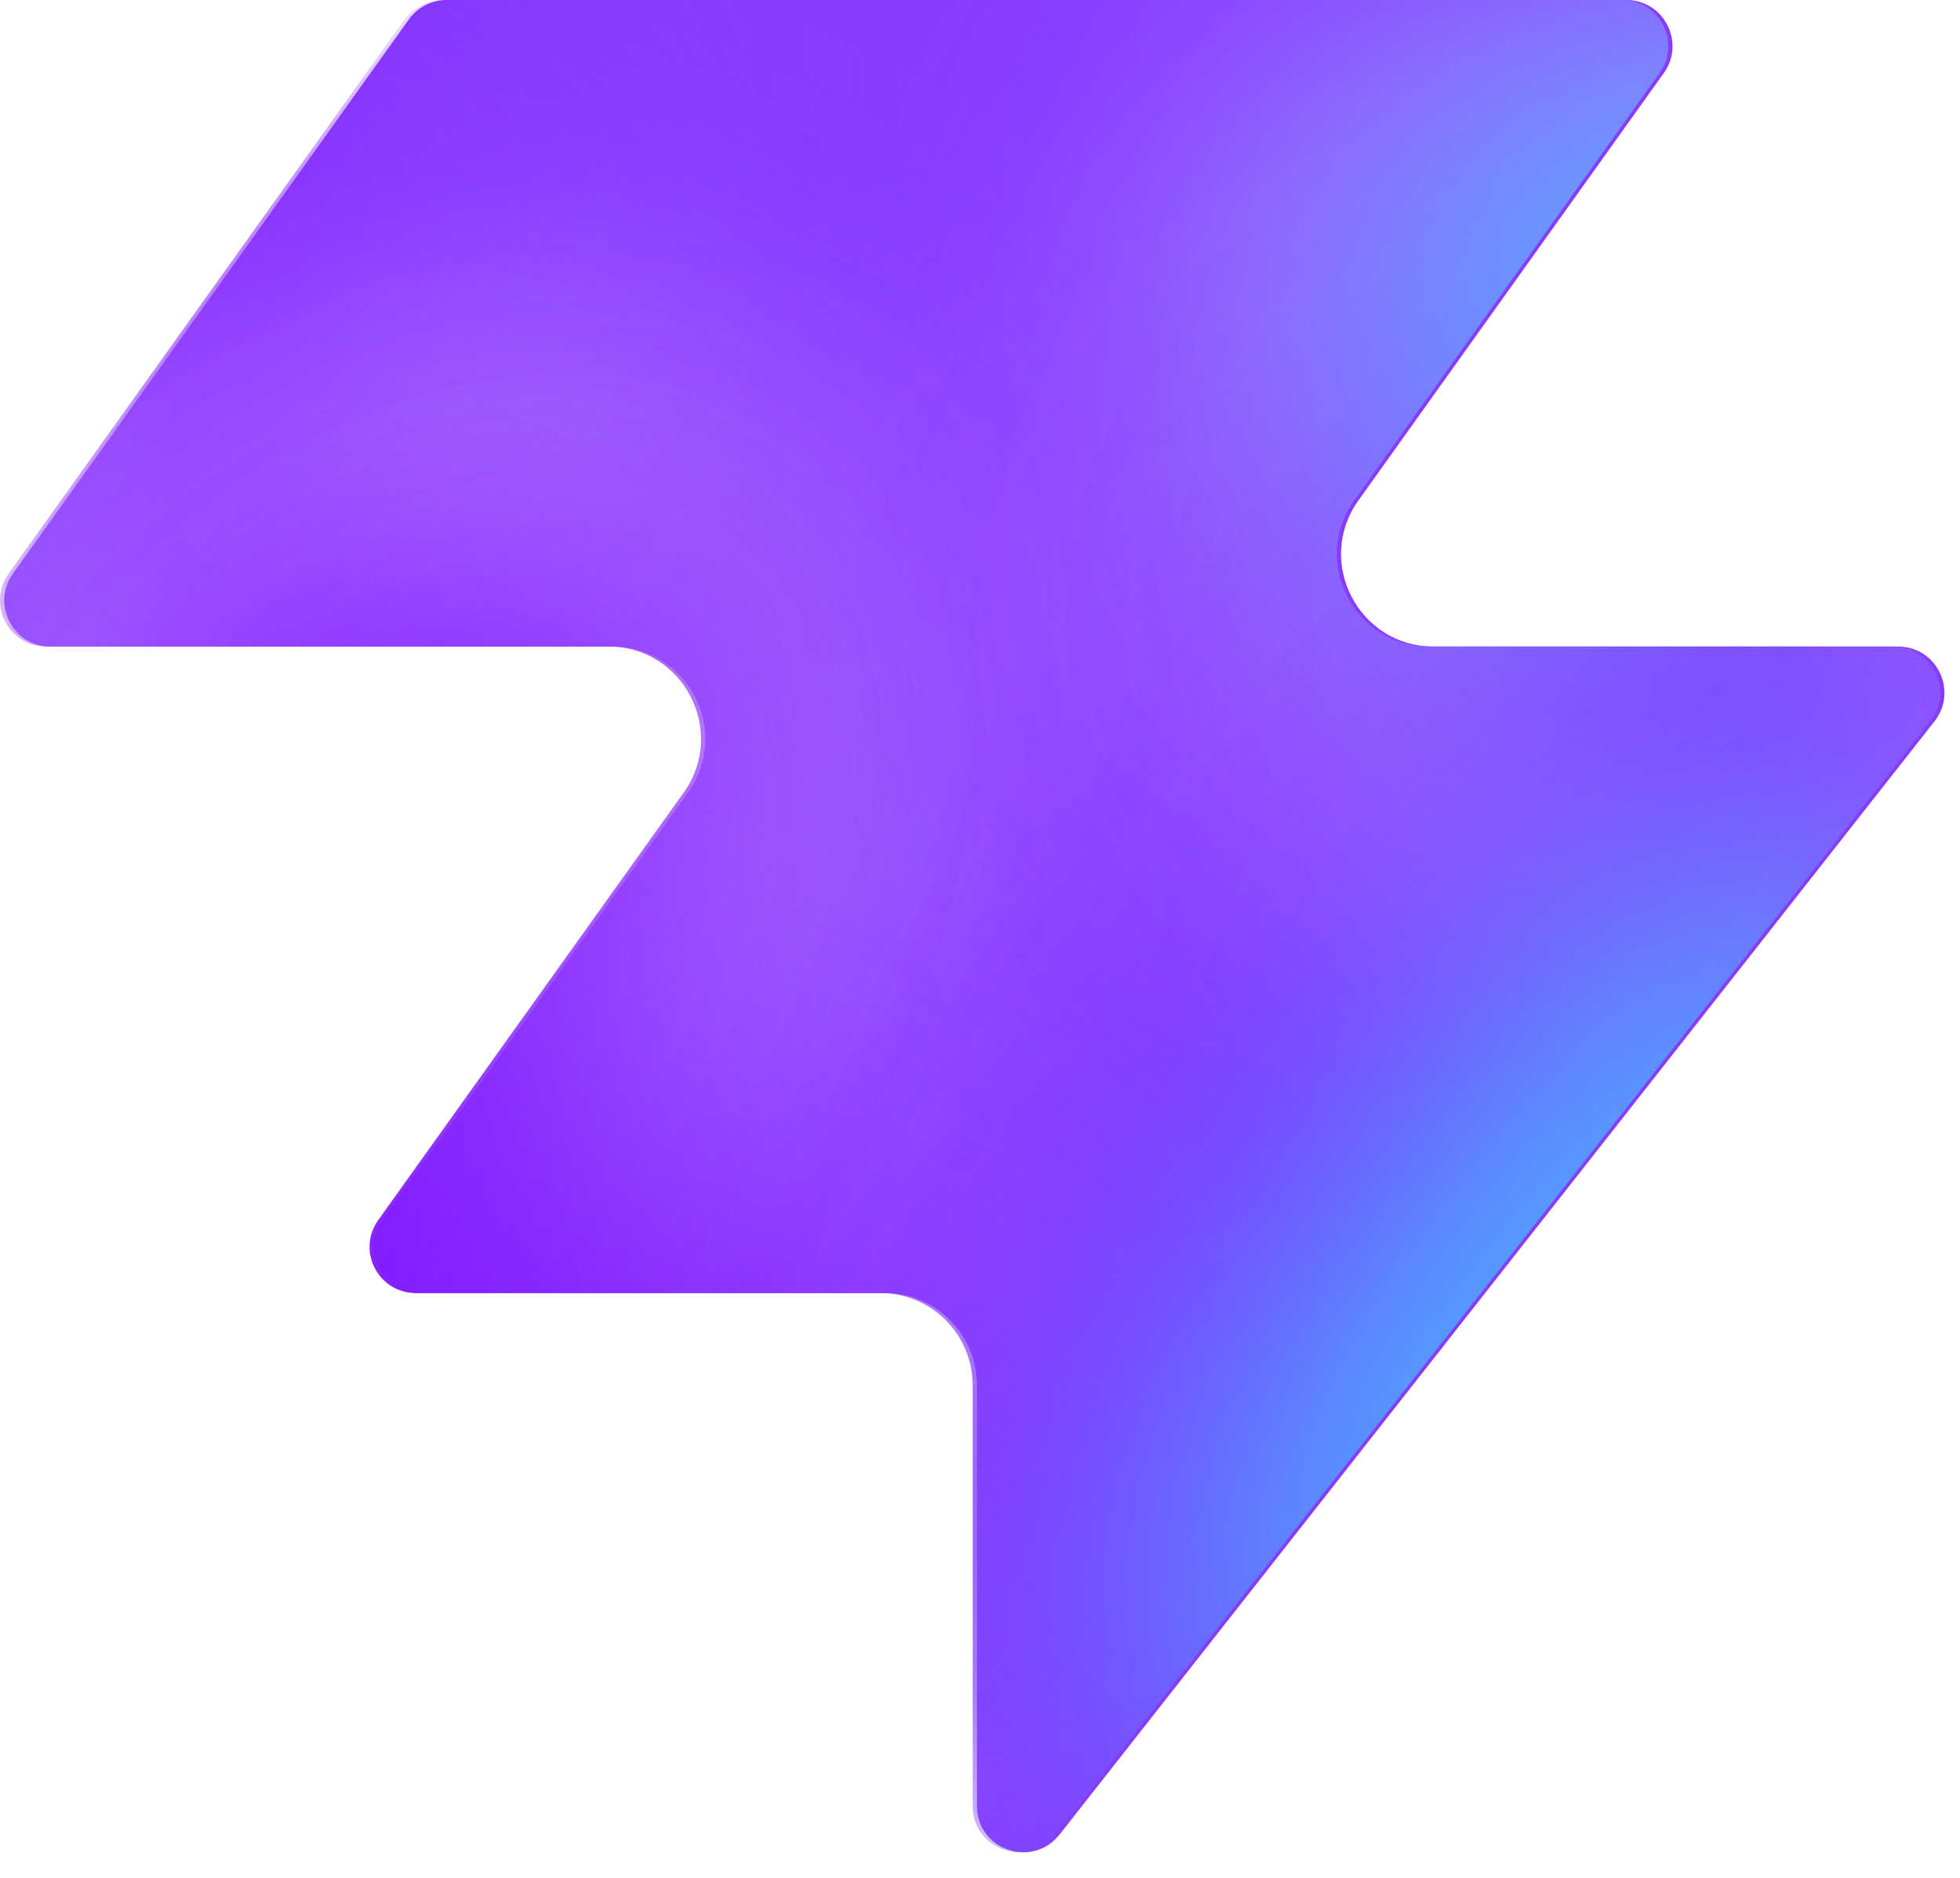
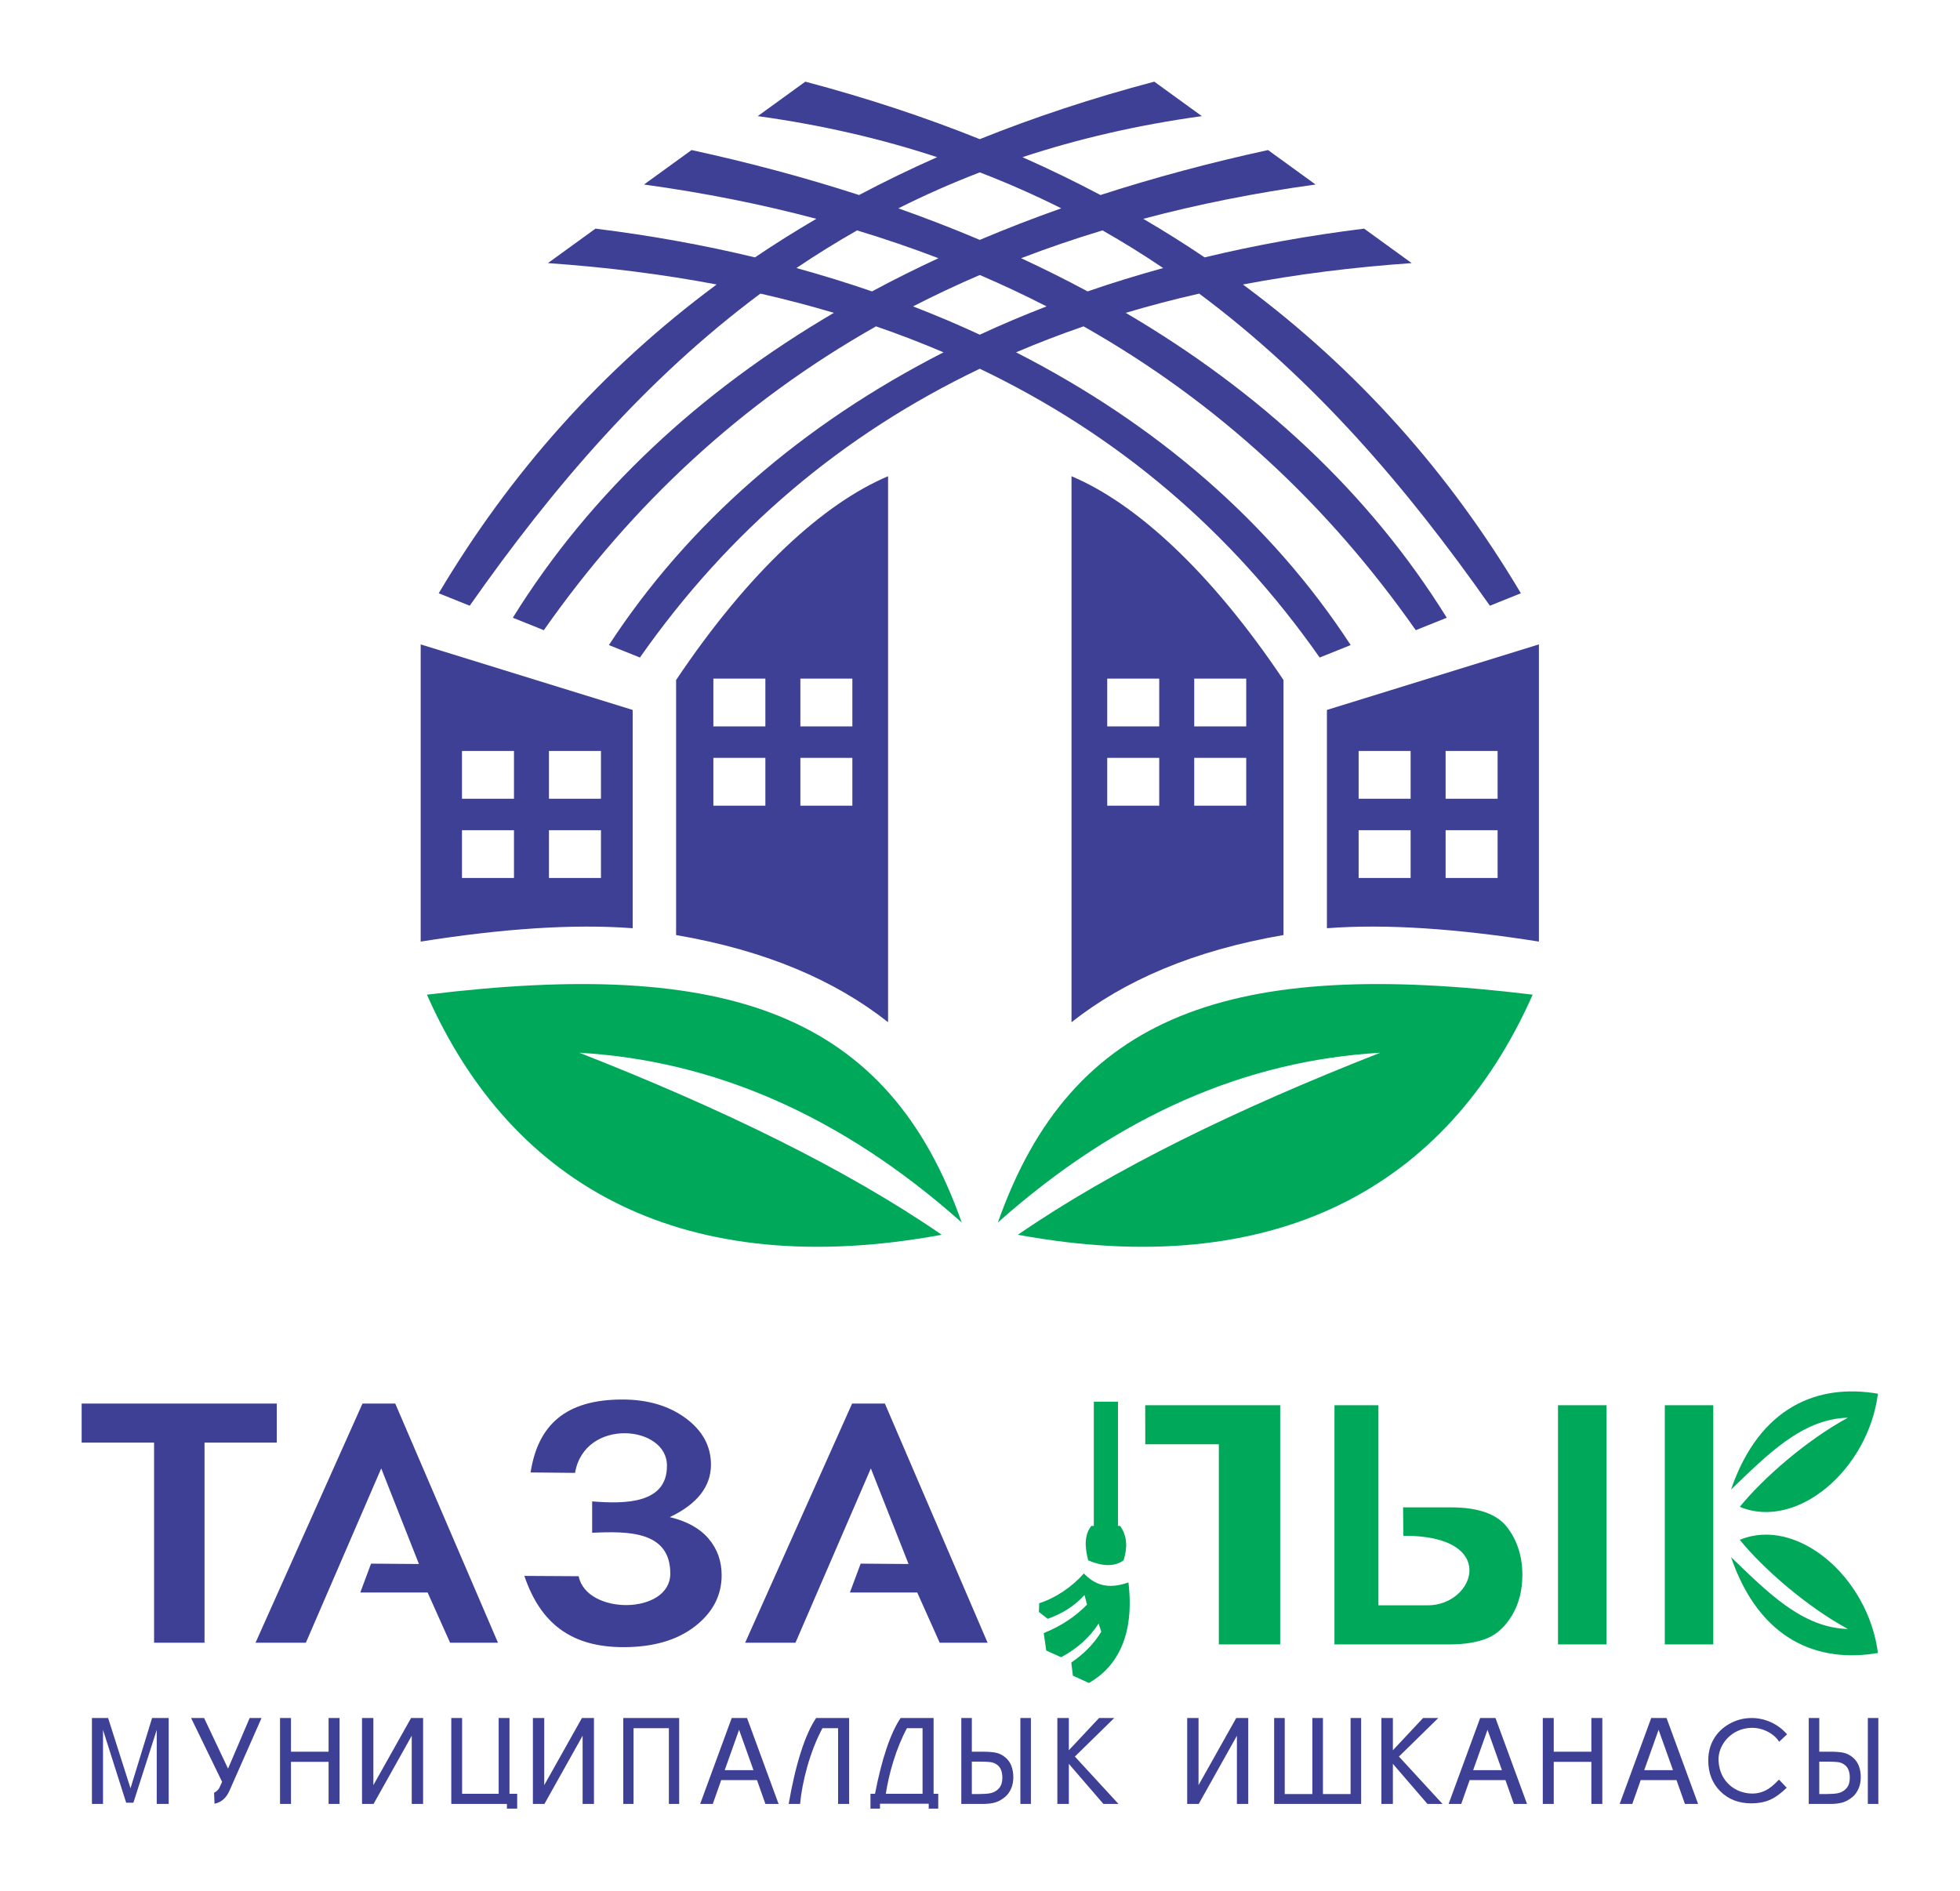
- <svg xmlns="http://www.w3.org/2000/svg" width="48" height="46" fill="none" viewBox="0 0 48 46">
-   <path fill="#863bff" d="M25.946 44.938c-.664.845-2.021.375-2.021-.698V33.937a2.26 2.26 0 0 0-2.262-2.262H10.287c-.92 0-1.456-1.04-.92-1.788l7.48-10.471c1.07-1.497 0-3.578-1.842-3.578H1.237c-.92 0-1.456-1.04-.92-1.788L10.013.474c.214-.297.556-.474.92-.474h28.894c.92 0 1.456 1.04.92 1.788l-7.48 10.471c-1.07 1.498 0 3.579 1.842 3.579h11.377c.943 0 1.473 1.088.89 1.83L25.947 44.94z" style="fill:#863bff;fill:color(display-p3 .525 .23 1);fill-opacity:1" />
-   <mask id="a" width="48" height="46" x="0" y="0" maskUnits="userSpaceOnUse" style="mask-type:alpha">
-     <path fill="#000" d="M25.842 44.938c-.664.844-2.021.375-2.021-.698V33.937a2.26 2.26 0 0 0-2.262-2.262H10.183c-.92 0-1.456-1.04-.92-1.788l7.48-10.471c1.07-1.498 0-3.579-1.842-3.579H1.133c-.92 0-1.456-1.04-.92-1.787L9.91.473c.214-.297.556-.474.92-.474h28.894c.92 0 1.456 1.04.92 1.788l-7.48 10.471c-1.07 1.498 0 3.578 1.842 3.578h11.377c.943 0 1.473 1.088.89 1.832L25.843 44.94z" style="fill:#000;fill-opacity:1" />
-   </mask>
-   <g mask="url(#a)">
-     <g filter="url(#b)">
-       <ellipse cx="5.508" cy="14.704" fill="#ede6ff" rx="5.508" ry="14.704" style="fill:#ede6ff;fill:color(display-p3 .927 .903 1);fill-opacity:1" transform="matrix(.00324 1 1 -.00324 -4.47 31.516)" />
+ <svg xmlns="http://www.w3.org/2000/svg" xml:space="preserve" width="120.025mm" height="115.755mm" version="1.1" style="shape-rendering:geometricPrecision; text-rendering:geometricPrecision; image-rendering:optimizeQuality; fill-rule:evenodd; clip-rule:evenodd" viewBox="0 0 12002.5 11575.48">
+   <defs>
+     <style type="text/css">
+    
+     .fil1 {fill:#00A859}
+     .fil0 {fill:#3E4095}
+     .fil2 {fill:#3E4095;fill-rule:nonzero}
+    
+   </style>
+   </defs>
+   <g id="Слой_x0020_1">
+     <path class="fil0" d="M7859.74 4164.27c-445.47,-665.09 -904.46,-1081.99 -1298.08,-1248l0 3343.4c323.21,-255.1 746.99,-439.27 1298.08,-533.64l0 -1561.76zm-228.21 476.8l-318.44 0 0 292.61 318.44 0 0 -292.61zm-532.71 0l-318.46 0 0 292.61 318.46 0 0 -292.61zm0 -485.3l-318.46 0 0 292.61 318.46 0 0 -292.61zm532.71 0l-318.44 0 0 292.61 318.44 0 0 -292.61zm1792.27 -209.66l-1298.06 401.29 0 1336.87c364.28,-27.82 801.31,2.93 1298.06,81.77l0 -1819.93zm-252.82 1137.86l-318.46 0 0 292.63 318.46 0 0 -292.63zm-532.74 0l-318.43 0 0 292.63 318.43 0 0 -292.63zm0 -485.3l-318.43 0 0 292.64 318.43 0 0 -292.64zm532.74 0l-318.46 0 0 292.64 318.46 0 0 -292.64zm-5030.72 -434.4c445.44,-665.09 904.46,-1081.99 1298.08,-1248l0 3343.4c-323.23,-255.1 -747.01,-439.27 -1298.08,-533.64l0 -1561.76zm228.21 476.8l318.44 0 0 292.61 -318.44 0 0 -292.61zm532.71 0l318.44 0 0 292.61 -318.44 0 0 -292.61zm0 -485.3l318.44 0 0 292.61 -318.44 0 0 -292.61zm-532.71 0l318.44 0 0 292.61 -318.44 0 0 -292.61zm-1792.29 -209.66l1298.08 401.29 0 1336.87c-364.28,-27.82 -801.33,2.93 -1298.08,81.77l0 -1819.93zm252.84 1137.86l318.44 0 0 292.63 -318.44 0 0 -292.63zm532.71 0l318.46 0 0 292.63 -318.46 0 0 -292.63zm0 -485.3l318.46 0 0 292.64 -318.46 0 0 -292.64zm-532.71 0l318.44 0 0 292.64 -318.44 0 0 -292.64zm3170.92 -2914.71c-139.99,60.14 -276.21,124.22 -408.73,192.27 139.71,53.98 276.02,111.78 408.78,173.28 132.74,-61.5 269.05,-119.28 408.78,-173.28 -132.57,-68.05 -268.84,-132.15 -408.83,-192.27zm-751.48 -273.04c-127.79,72.63 -251.46,149.56 -371.39,230.53 157.77,43.39 312.13,91.09 462.83,142.99 132.08,-71.05 267.76,-138.76 406.83,-203.24 -161.35,-61.78 -327.37,-118.61 -498.27,-170.28zm1503.03 -0.06c-170.93,51.68 -337.03,108.45 -498.37,170.3 139.13,64.47 274.81,132.21 406.96,203.28 150.7,-51.93 305.03,-99.6 462.83,-142.99 -119.93,-80.97 -243.65,-157.95 -371.42,-230.59zm-751.52 -355.3c-172.8,66.43 -338.85,140.01 -498.73,220.21 170.32,60.25 336.62,124.66 498.7,193.23 162.14,-68.59 328.49,-133.02 498.9,-193.29 -159.89,-80.2 -326.03,-153.75 -498.87,-220.15zm2353.5 344.54l291.32 211.11c-360.2,25.05 -704.63,68.59 -1033.3,130.96 707.02,523.5 1267.05,1159.36 1701.93,1890.87l-189.86 76.24c-509.52,-726.47 -1078.87,-1389.19 -1780.05,-1911.28 -153.52,34.86 -303.45,74.13 -449.77,117.76 821.25,482.36 1491.02,1102.2 1965.88,1867.08l-189.86 76.24c-539.7,-769.51 -1211.79,-1395.12 -2034.19,-1860.54 -141.39,48.64 -279.19,101.62 -413.46,159.02 862.95,440.49 1562.07,1045.85 2049.03,1792.69l-189.83 76.24c-546.69,-779.43 -1239.87,-1365.91 -2081.32,-1768.42 -841.45,402.51 -1534.63,988.99 -2081.32,1768.42l-189.84 -76.24c486.99,-746.84 1186.11,-1352.2 2049.04,-1792.69 -134.25,-57.4 -272.05,-110.4 -413.42,-159.04 -822.4,465.44 -1494.51,1091.03 -2034.23,1860.56l-189.84 -76.24c474.88,-764.9 1144.65,-1384.76 1965.95,-1867.13 -146.32,-43.62 -296.28,-82.87 -449.82,-117.78 -701.18,522.12 -1270.55,1184.85 -1780.1,1911.35l-189.83 -76.24c434.88,-731.51 994.91,-1367.37 1701.95,-1890.87 -328.71,-62.35 -673.12,-105.91 -1033.32,-130.96l291.32 -211.11c337.3,41.75 663.27,100.7 976.64,176.02 121.2,-81.82 246.45,-160.55 375.78,-236.16 -333.86,-88.87 -685.41,-159.06 -1055.29,-210l291.32 -211.13c354.75,77.25 697.21,168.97 1025.75,275.41 153.81,-81.47 313.05,-158.74 477.87,-231.78 -339.77,-111.89 -704.55,-197.06 -1098.36,-251.33l291.3 -211.13c378.57,100.22 734.22,217.94 1068.29,352.15 334.14,-134.26 689.99,-251.91 1068.61,-352.15l291.32 211.13c-393.86,54.27 -758.79,139.4 -1098.61,251.33 164.9,73.06 324.18,150.39 478.05,231.84 328.56,-106.46 671.02,-198.2 1025.81,-275.47l291.31 211.13c-369.84,50.94 -721.37,121.17 -1055.23,210.03 129.31,75.58 254.51,154.29 375.67,236.09 313.38,-75.32 639.39,-134.21 976.71,-175.98z" />
+     <g id="_1812114900384">
+       <path class="fil0" d="M6047.82 10059.8l-293.23 0 -137.67 -307.62 -412.37 0 65.88 -176.85 293.27 2.19 -230.87 -585.43 -461.61 1067.71 -308.27 0 655.03 -1464.59 200.81 0 629.03 1464.59zm-4352.87 -1225.66l-442.5 0 0 1225.66 -308.93 0 0 -1225.66 -443.52 0 0 -238.93 1194.95 0 0 238.93zm1354.61 1225.66l-293.21 0 -137.69 -307.62 -412.32 0 65.83 -176.85 293.25 2.19 -230.85 -585.43 -461.61 1067.71 -308.29 0 655.07 -1464.59 200.74 0 629.08 1464.59zm1051.96 -769.31c103.79,24.55 182.89,68.2 236.94,130.97 53.64,62.72 80.71,137.42 80.71,224.72 0,124.46 -54.82,229.15 -164.15,313.71 -109.28,84.58 -254.99,126.87 -437.09,126.87 -319.62,0 -508.25,-145.49 -606.98,-436.37l332.69 1.97c47.7,239.68 561.06,236.77 561.06,-16.3 0,-260.29 -257.25,-260.09 -478.49,-249.73l0 -192.25c201.05,16.69 457.9,14.52 457.9,-216.27 5.21,-251.2 -504.88,-298.79 -562.68,41.77l-272.33 -2.65c45.03,-289.44 213.31,-446.65 561.78,-446.65 155.47,0 284.75,38.22 388.12,114.26 103.07,76.41 154.73,171.18 154.73,284.38 0,134.36 -84.21,241.79 -252.21,321.57z" />
+       <path class="fil1" d="M6698.27 9344.39l0 -760.7 147.9 0 0 760.7 13.47 0c48.07,69.31 42.18,139.9 20.98,210.86 -59.48,41.7 -133.68,35.32 -216.78,0 -21.98,-82.7 -23.76,-156.59 19.1,-210.86l15.33 0zm-29.7 961.7l-98.5 -44.69 -9.79 -80.47c76.43,-52.21 139,-114.23 183.63,-189.02l-16.29 -49.7c-56.2,87.17 -133.57,155.06 -229.46,206.13l-91.12 -40.62 -15.44 -106.99c109.06,-44.04 195.64,-103.39 265.08,-174.5l-15.52 -58.7c-60.91,67.09 -136.88,114.63 -225.52,145.62l-53.54 -41.98 1.66 -53.35c101.05,-32.07 201.75,-100.79 273.52,-182.41 64.47,66.66 142.51,100.96 272.97,55.01 38.76,324.04 -69.14,516.88 -241.68,615.67zm3931.78 -770.6c176.48,514.1 538.3,649.23 899.62,586.86 -60.82,-469.01 -499.29,-837.42 -845.83,-692.79 140.96,174.35 409,408.87 661.82,545.86 -280.61,-6.99 -492.59,-226.44 -715.61,-439.93zm-108.73 534.49l-296.85 0 0 -1464.59 296.85 0 0 1464.59zm-2652.01 0l-375.77 0 0 -1225.45 -450.48 0 -0.37 -239.14 826.62 0 0 1464.59zm601.53 -239.31l302.05 0c291.32,0 439.55,-430.83 -149.58,-425.81l-1.53 -174.07 294.19 0c166.4,0 280.79,40.8 342.77,121.4 62.11,80.72 93.49,178.33 93.49,292.22 0,93.78 -20.78,176.06 -62.31,245.88 -41.63,69.93 -92.7,117.34 -153.32,142.2 -60.6,24.83 -138.07,37.49 -232.02,37.49l-702.93 0 0 -1464.59 269.19 0 0 1225.28zm1396.5 239.31l-296.87 0 0 -1464.59 296.87 0 0 1464.59zm762.71 -948.34c176.48,-514.1 538.3,-649.25 899.62,-586.86 -60.82,469.01 -499.29,837.42 -845.83,692.77 140.96,-174.35 409,-408.85 661.82,-545.86 -280.61,7.01 -492.59,226.46 -715.61,439.95z" />
    </g>
-     <g filter="url(#c)">
-       <ellipse cx="10.399" cy="29.851" fill="#ede6ff" rx="10.399" ry="29.851" style="fill:#ede6ff;fill:color(display-p3 .927 .903 1);fill-opacity:1" transform="matrix(.00324 1 1 -.00324 -39.328 7.883)" />
-     </g>
-     <g filter="url(#d)">
-       <ellipse cx="5.508" cy="30.487" fill="#7e14ff" rx="5.508" ry="30.487" style="fill:#7e14ff;fill:color(display-p3 .492 .077 1);fill-opacity:1" transform="rotate(89.814 -25.913 -14.639)scale(1 -1)" />
-     </g>
-     <g filter="url(#e)">
-       <ellipse cx="5.508" cy="30.599" fill="#7e14ff" rx="5.508" ry="30.599" style="fill:#7e14ff;fill:color(display-p3 .492 .077 1);fill-opacity:1" transform="rotate(89.814 -32.644 -3.334)scale(1 -1)" />
-     </g>
-     <g filter="url(#f)">
-       <ellipse cx="5.508" cy="30.599" fill="#7e14ff" rx="5.508" ry="30.599" style="fill:#7e14ff;fill:color(display-p3 .492 .077 1);fill-opacity:1" transform="matrix(.00324 1 1 -.00324 -34.34 30.47)" />
-     </g>
-     <g filter="url(#g)">
-       <ellipse cx="14.072" cy="22.078" fill="#ede6ff" rx="14.072" ry="22.078" style="fill:#ede6ff;fill:color(display-p3 .927 .903 1);fill-opacity:1" transform="rotate(93.35 24.506 48.493)scale(-1 1)" />
-     </g>
-     <g filter="url(#h)">
-       <ellipse cx="3.47" cy="21.501" fill="#7e14ff" rx="3.47" ry="21.501" style="fill:#7e14ff;fill:color(display-p3 .492 .077 1);fill-opacity:1" transform="rotate(89.009 28.708 47.59)scale(-1 1)" />
-     </g>
-     <g filter="url(#i)">
-       <ellipse cx="3.47" cy="21.501" fill="#7e14ff" rx="3.47" ry="21.501" style="fill:#7e14ff;fill:color(display-p3 .492 .077 1);fill-opacity:1" transform="rotate(89.009 28.708 47.59)scale(-1 1)" />
-     </g>
-     <g filter="url(#j)">
-       <ellipse cx=".387" cy="8.972" fill="#7e14ff" rx="4.407" ry="29.108" style="fill:#7e14ff;fill:color(display-p3 .492 .077 1);fill-opacity:1" transform="rotate(39.51 .387 8.972)" />
-     </g>
-     <g filter="url(#k)">
-       <ellipse cx="47.523" cy="-6.092" fill="#7e14ff" rx="4.407" ry="29.108" style="fill:#7e14ff;fill:color(display-p3 .492 .077 1);fill-opacity:1" transform="rotate(37.892 47.523 -6.092)" />
-     </g>
-     <g filter="url(#l)">
-       <ellipse cx="41.412" cy="6.333" fill="#47bfff" rx="5.971" ry="9.665" style="fill:#47bfff;fill:color(display-p3 .28 .748 1);fill-opacity:1" transform="rotate(37.892 41.412 6.333)" />
-     </g>
-     <g filter="url(#m)">
-       <ellipse cx="-1.879" cy="38.332" fill="#7e14ff" rx="4.407" ry="29.108" style="fill:#7e14ff;fill:color(display-p3 .492 .077 1);fill-opacity:1" transform="rotate(37.892 -1.88 38.332)" />
-     </g>
-     <g filter="url(#n)">
-       <ellipse cx="-1.879" cy="38.332" fill="#7e14ff" rx="4.407" ry="29.108" style="fill:#7e14ff;fill:color(display-p3 .492 .077 1);fill-opacity:1" transform="rotate(37.892 -1.88 38.332)" />
-     </g>
-     <g filter="url(#o)">
-       <ellipse cx="35.651" cy="29.907" fill="#7e14ff" rx="4.407" ry="29.108" style="fill:#7e14ff;fill:color(display-p3 .492 .077 1);fill-opacity:1" transform="rotate(37.892 35.651 29.907)" />
-     </g>
-     <g filter="url(#p)">
-       <ellipse cx="38.418" cy="32.4" fill="#47bfff" rx="5.971" ry="15.297" style="fill:#47bfff;fill:color(display-p3 .28 .748 1);fill-opacity:1" transform="rotate(37.892 38.418 32.4)" />
-     </g>
+     <path class="fil1" d="M6233.12 7561.38c1565.73,288.13 2627.31,-282.5 3152.46,-1470.26 -1843.97,-226.28 -2823.92,114.14 -3274.77,1395.01 740.96,-659.02 1523.08,-992.13 2341.36,-1039.37 -874.67,342.79 -1631.43,710.71 -2219.05,1114.62zm-466.24 0c-1565.76,288.13 -2627.31,-282.5 -3152.49,-1470.26 1844,-226.28 2823.95,114.14 3274.8,1395.01 -740.99,-659.02 -1523.11,-992.13 -2341.37,-1039.37 874.68,342.79 1631.41,710.71 2219.06,1114.62z" />
+     <path class="fil2" d="M8335.34 11046.9l-532.85 0 0 -526.21 64.89 0 0 465.43 169.08 0 0 -465.43 64.91 0 0 465.43 169.14 0 0 -465.43 64.83 0 0 526.21zm-2022.37 0l-64.47 0 0 -526.21 64.47 0 0 526.21zm-174.85 -161.89c0,-17.5 -2.7,-32.9 -7.97,-46.32 -5.22,-13.41 -13.65,-24.16 -25.1,-32.33 -11.81,-8.72 -25.58,-13.86 -41.09,-15.79 -15.48,-1.84 -37.45,-2.82 -65.72,-2.82l-46.98 0 0 198.37 45.29 0c28.74,0 50.81,-1.55 66.32,-4.62 15.42,-3 28.91,-8.87 40.56,-17.45 12.09,-9.18 20.96,-19.96 26.37,-32.22 5.56,-12.24 8.32,-27.88 8.32,-46.82zm67.17 -1.1c0,25.47 -4.58,48.64 -13.65,69.3 -9.06,20.71 -21.26,37.6 -36.66,50.65 -18.15,15.4 -37.58,26.52 -58.3,33.18 -20.85,6.64 -47.68,9.86 -80.5,9.86l-129.44 0 0 -526.21 64.52 0 0 206.28 67 0c32.83,0 59.7,2.04 80.37,6.18 20.79,4.07 40.36,13.97 58.67,29.54 16.39,13.86 28.58,31.12 36.34,51.64 7.73,20.52 11.65,43.65 11.65,69.58zm-459.83 191.57l-58.26 0 0 -30.05 -298.39 0 0 30.05 -58.3 0 0 -90.85 25.36 0 2.49 0c41.16,-213.92 96.06,-375.11 156.81,-463.94l96.98 0 104.95 0 0 463.94 28.36 0 0 90.85zm-320.96 -90.85l224.97 0 0 -401.7 -32.04 0 -32.63 0 -30.99 0c-66.32,123.67 -109.92,275.34 -129.31,401.7zm-810.43 -144.76l-88.18 -247.04 -87.91 247.04 176.09 0zm-326.48 207.03l193.21 -526.21 93.87 0 193.16 526.21 -80.59 0 -51.71 -146.19 -219.07 0 -51.56 146.19 -77.31 0zm-128.49 0l-63.03 0 0 -463.97 -216.36 0 0 463.97 -63.03 0 0 -526.21 342.42 0 0 526.21zm-992.04 28.58l-62.83 0 0 -28.58 -340.63 0 0 -526.21 66.23 0 0 463.94 223.92 0 0 -463.94 66.22 0 0 463.94 47.09 0 0 90.85zm-576.12 -28.58l-69.56 0 0 -417.72 -233.88 417.72 -70.56 0 0 -526.21 69.51 0 0 411.01 230.81 -411.01 73.68 0 0 526.21zm-511.56 0l-67.13 0 0 -257.67 -230.37 0 0 257.67 -67.08 0 0 -526.21 67.08 0 0 206.28 230.37 0 0 -206.28 67.13 0 0 526.21zm-477.79 -526.21l-195.37 442.85c-8.3,18.68 -17.5,33.53 -27.71,44.9 -10.31,11.32 -20.93,19.78 -32.06,25.43 -11.1,5.91 -22.03,9.81 -32.83,11.73l-2.69 -67.58c7.07,-3.24 13.58,-7.64 19.79,-13.12 6.18,-5.47 11.94,-14.15 16.96,-25.97l12.39 -27.62 -189.81 -390.62 79.67 0 146.52 309.91 132.39 -309.91 72.75 0zm-568.65 526.21l-73.17 0 0 -453.33 -142.97 445.92 -44.11 0 -141.87 -445.92 0 453.33 -67.89 0 0 -526.21 99.16 0 137.08 430.39 132.17 -430.39 101.6 0 0 526.21zm2604.35 0l-69.53 0 0 -417.72 -233.9 417.72 -70.55 0 0 -526.21 69.5 0 0 411.01 230.76 -411.01 73.72 0 0 526.21zm1192.39 0l69.71 0c12.94,-136.14 59.48,-319.16 137.1,-463.97l30.99 0 32.63 0 32.04 0 0 463.97 67.63 0 0 -526.21 -104.95 0 -96.97 0c-66.52,97.24 -126.04,281.2 -168.18,526.21zm1645.27 -526.21l70.33 0 0 197.41 184.97 -197.41 93.1 0 -241.04 236 267.04 290.21 -92.27 0 -211.8 -245.73 0 245.73 -70.33 0 0 -526.21zm4468.42 99.78l-48.69 45.84c-23.35,-41.7 -91.85,-87.54 -170.06,-85.51 -123.76,3.25 -205.14,105.65 -200.76,200.18 6.15,132.89 106.72,200.39 202.47,202.23 87.6,1.69 135.28,-53.2 167.69,-85.37l47.27 49.8c-36.71,35.94 -71.51,60.86 -104.16,74.73 -32.7,13.99 -70.15,20.94 -112.07,20.94 -77.38,0 -140.82,-24.49 -190.14,-73.59 -49.35,-48.97 -73.94,-111.94 -73.94,-188.55 0,-49.67 11.19,-93.66 33.73,-132.25 22.4,-38.59 54.53,-69.54 96.43,-92.99 41.87,-23.48 86.92,-35.24 135.32,-35.24 40.96,0 80.49,8.65 118.64,25.99 37.97,17.33 70.8,41.94 98.27,73.79zm-3299.38 426.43l-69.49 0 0 -417.72 -233.88 417.72 -70.56 0 0 -526.21 69.45 0 0 411.01 230.81 -411.01 73.67 0 0 526.21zm815.35 -526.21l70.28 0 0 197.41 184.97 -197.41 93.1 0 -241 236 267.04 290.21 -92.27 0 -211.84 -245.73 0 245.73 -70.28 0 0 -526.21zm737.99 319.18l-88.18 -247.04 -87.9 247.04 176.08 0zm-326.48 207.03l193.21 -526.21 93.87 0 193.16 526.21 -80.59 0 -51.67 -146.19 -219.11 0 -51.56 146.19 -77.31 0zm1374.06 -207.03l-88.18 -247.04 -87.88 247.04 176.06 0zm-326.48 207.03l193.17 -526.21 93.91 0 193.16 526.21 -80.57 0 -51.73 -146.19 -219.07 0 -51.56 146.19 -77.31 0zm-106.24 0l-67.12 0 0 -257.67 -230.33 0 0 257.67 -67.13 0 0 -526.21 67.13 0 0 206.28 230.33 0 0 -206.28 67.12 0 0 526.21zm1690.32 0l-64.47 0 0 -526.21 64.47 0 0 526.21zm-174.89 -161.89c0,-17.5 -2.65,-32.9 -7.93,-46.32 -5.28,-13.41 -13.65,-24.16 -25.1,-32.33 -11.85,-8.72 -25.6,-13.86 -41.09,-15.79 -15.52,-1.84 -37.49,-2.82 -65.74,-2.82l-47 0 0 198.37 45.33 0c28.69,0 50.77,-1.55 66.27,-4.62 15.44,-3 28.94,-8.87 40.59,-17.45 12.11,-9.18 20.98,-19.96 26.36,-32.22 5.57,-12.24 8.31,-27.88 8.31,-46.82zm67.21 -1.1c0,25.47 -4.58,48.64 -13.67,69.3 -9.06,20.71 -21.24,37.6 -36.7,50.65 -18.16,15.4 -37.52,26.52 -58.26,33.18 -20.89,6.64 -47.66,9.86 -80.48,9.86l-129.44 0 0 -526.21 64.48 0 0 206.28 67.04 0c32.83,0 59.63,2.04 80.37,6.18 20.72,4.07 40.34,13.97 58.63,29.54 16.38,13.86 28.6,31.12 36.38,51.64 7.73,20.52 11.65,43.65 11.65,69.58z" />
  </g>
-   <defs>
-     <filter id="b" width="60.045" height="41.654" x="-19.77" y="16.149" color-interpolation-filters="sRGB" filterUnits="userSpaceOnUse">
-       <feFlood flood-opacity="0" result="BackgroundImageFix" />
-       <feBlend in="SourceGraphic" in2="BackgroundImageFix" result="shape" />
-       <feGaussianBlur result="effect1_foregroundBlur_2002_17158" stdDeviation="7.659" />
-     </filter>
-     <filter id="c" width="90.34" height="51.437" x="-54.613" y="-7.533" color-interpolation-filters="sRGB" filterUnits="userSpaceOnUse">
-       <feFlood flood-opacity="0" result="BackgroundImageFix" />
-       <feBlend in="SourceGraphic" in2="BackgroundImageFix" result="shape" />
-       <feGaussianBlur result="effect1_foregroundBlur_2002_17158" stdDeviation="7.659" />
-     </filter>
-     <filter id="d" width="79.355" height="29.4" x="-49.64" y="2.03" color-interpolation-filters="sRGB" filterUnits="userSpaceOnUse">
-       <feFlood flood-opacity="0" result="BackgroundImageFix" />
-       <feBlend in="SourceGraphic" in2="BackgroundImageFix" result="shape" />
-       <feGaussianBlur result="effect1_foregroundBlur_2002_17158" stdDeviation="4.596" />
-     </filter>
-     <filter id="e" width="79.579" height="29.4" x="-45.045" y="20.029" color-interpolation-filters="sRGB" filterUnits="userSpaceOnUse">
-       <feFlood flood-opacity="0" result="BackgroundImageFix" />
-       <feBlend in="SourceGraphic" in2="BackgroundImageFix" result="shape" />
-       <feGaussianBlur result="effect1_foregroundBlur_2002_17158" stdDeviation="4.596" />
-     </filter>
-     <filter id="f" width="79.579" height="29.4" x="-43.513" y="21.178" color-interpolation-filters="sRGB" filterUnits="userSpaceOnUse">
-       <feFlood flood-opacity="0" result="BackgroundImageFix" />
-       <feBlend in="SourceGraphic" in2="BackgroundImageFix" result="shape" />
-       <feGaussianBlur result="effect1_foregroundBlur_2002_17158" stdDeviation="4.596" />
-     </filter>
-     <filter id="g" width="74.749" height="58.852" x="15.756" y="-17.901" color-interpolation-filters="sRGB" filterUnits="userSpaceOnUse">
-       <feFlood flood-opacity="0" result="BackgroundImageFix" />
-       <feBlend in="SourceGraphic" in2="BackgroundImageFix" result="shape" />
-       <feGaussianBlur result="effect1_foregroundBlur_2002_17158" stdDeviation="7.659" />
-     </filter>
-     <filter id="h" width="61.377" height="25.362" x="23.548" y="2.284" color-interpolation-filters="sRGB" filterUnits="userSpaceOnUse">
-       <feFlood flood-opacity="0" result="BackgroundImageFix" />
-       <feBlend in="SourceGraphic" in2="BackgroundImageFix" result="shape" />
-       <feGaussianBlur result="effect1_foregroundBlur_2002_17158" stdDeviation="4.596" />
-     </filter>
-     <filter id="i" width="61.377" height="25.362" x="23.548" y="2.284" color-interpolation-filters="sRGB" filterUnits="userSpaceOnUse">
-       <feFlood flood-opacity="0" result="BackgroundImageFix" />
-       <feBlend in="SourceGraphic" in2="BackgroundImageFix" result="shape" />
-       <feGaussianBlur result="effect1_foregroundBlur_2002_17158" stdDeviation="4.596" />
-     </filter>
-     <filter id="j" width="56.045" height="63.649" x="-27.636" y="-22.853" color-interpolation-filters="sRGB" filterUnits="userSpaceOnUse">
-       <feFlood flood-opacity="0" result="BackgroundImageFix" />
-       <feBlend in="SourceGraphic" in2="BackgroundImageFix" result="shape" />
-       <feGaussianBlur result="effect1_foregroundBlur_2002_17158" stdDeviation="4.596" />
-     </filter>
-     <filter id="k" width="54.814" height="64.646" x="20.116" y="-38.415" color-interpolation-filters="sRGB" filterUnits="userSpaceOnUse">
-       <feFlood flood-opacity="0" result="BackgroundImageFix" />
-       <feBlend in="SourceGraphic" in2="BackgroundImageFix" result="shape" />
-       <feGaussianBlur result="effect1_foregroundBlur_2002_17158" stdDeviation="4.596" />
-     </filter>
-     <filter id="l" width="33.541" height="35.313" x="24.641" y="-11.323" color-interpolation-filters="sRGB" filterUnits="userSpaceOnUse">
-       <feFlood flood-opacity="0" result="BackgroundImageFix" />
-       <feBlend in="SourceGraphic" in2="BackgroundImageFix" result="shape" />
-       <feGaussianBlur result="effect1_foregroundBlur_2002_17158" stdDeviation="4.596" />
-     </filter>
-     <filter id="m" width="54.814" height="64.646" x="-29.286" y="6.009" color-interpolation-filters="sRGB" filterUnits="userSpaceOnUse">
-       <feFlood flood-opacity="0" result="BackgroundImageFix" />
-       <feBlend in="SourceGraphic" in2="BackgroundImageFix" result="shape" />
-       <feGaussianBlur result="effect1_foregroundBlur_2002_17158" stdDeviation="4.596" />
-     </filter>
-     <filter id="n" width="54.814" height="64.646" x="-29.286" y="6.009" color-interpolation-filters="sRGB" filterUnits="userSpaceOnUse">
-       <feFlood flood-opacity="0" result="BackgroundImageFix" />
-       <feBlend in="SourceGraphic" in2="BackgroundImageFix" result="shape" />
-       <feGaussianBlur result="effect1_foregroundBlur_2002_17158" stdDeviation="4.596" />
-     </filter>
-     <filter id="o" width="54.814" height="64.646" x="8.244" y="-2.416" color-interpolation-filters="sRGB" filterUnits="userSpaceOnUse">
-       <feFlood flood-opacity="0" result="BackgroundImageFix" />
-       <feBlend in="SourceGraphic" in2="BackgroundImageFix" result="shape" />
-       <feGaussianBlur result="effect1_foregroundBlur_2002_17158" stdDeviation="4.596" />
-     </filter>
-     <filter id="p" width="39.409" height="43.623" x="18.713" y="10.588" color-interpolation-filters="sRGB" filterUnits="userSpaceOnUse">
-       <feFlood flood-opacity="0" result="BackgroundImageFix" />
-       <feBlend in="SourceGraphic" in2="BackgroundImageFix" result="shape" />
-       <feGaussianBlur result="effect1_foregroundBlur_2002_17158" stdDeviation="4.596" />
-     </filter>
-   </defs>
</svg>
